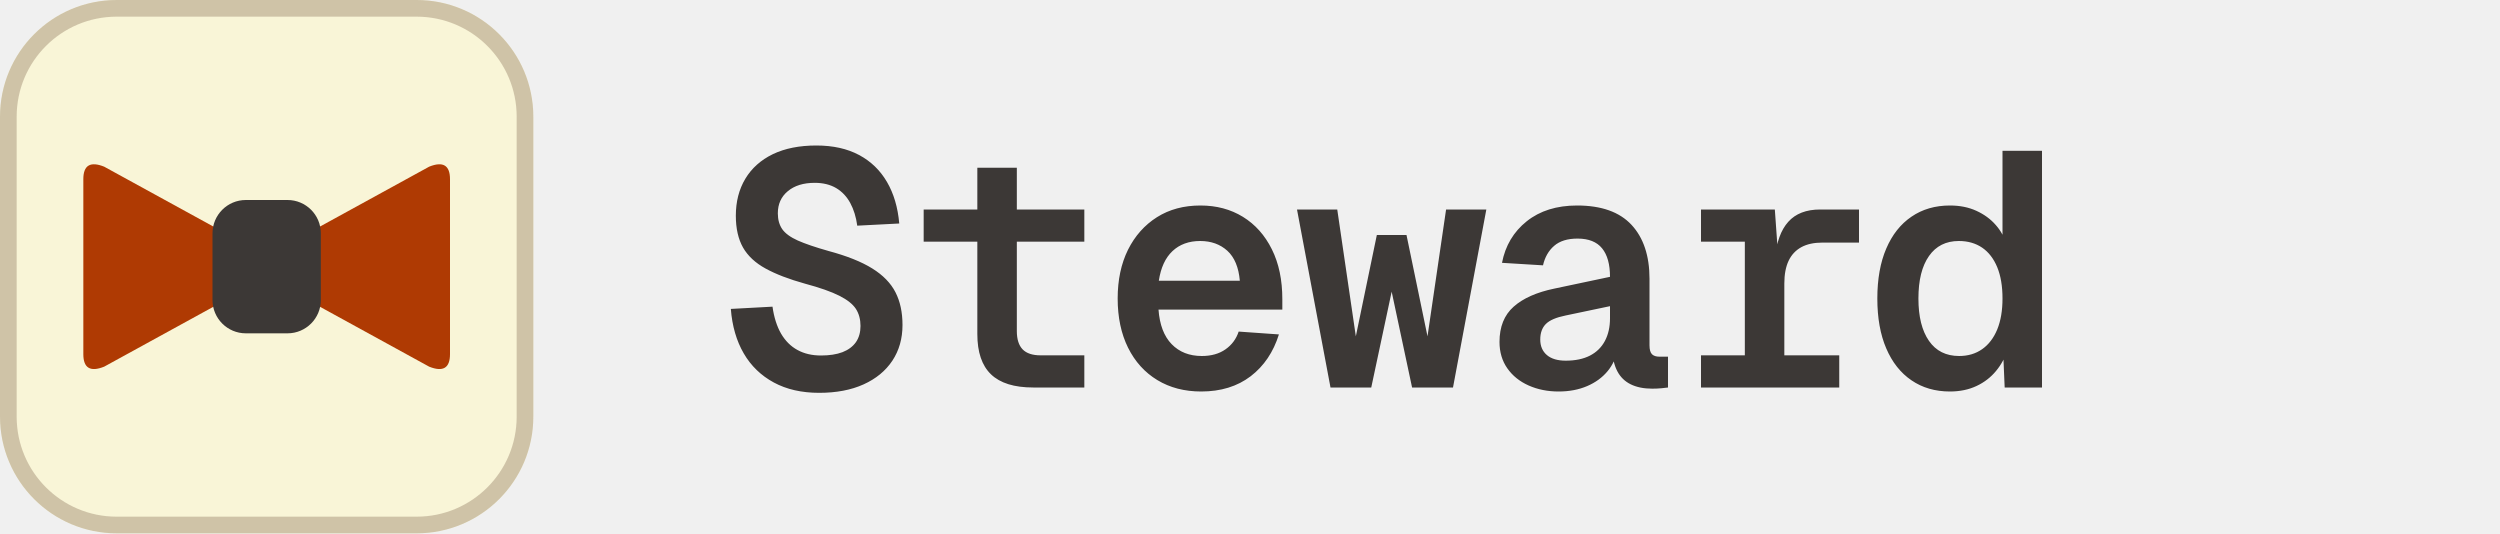
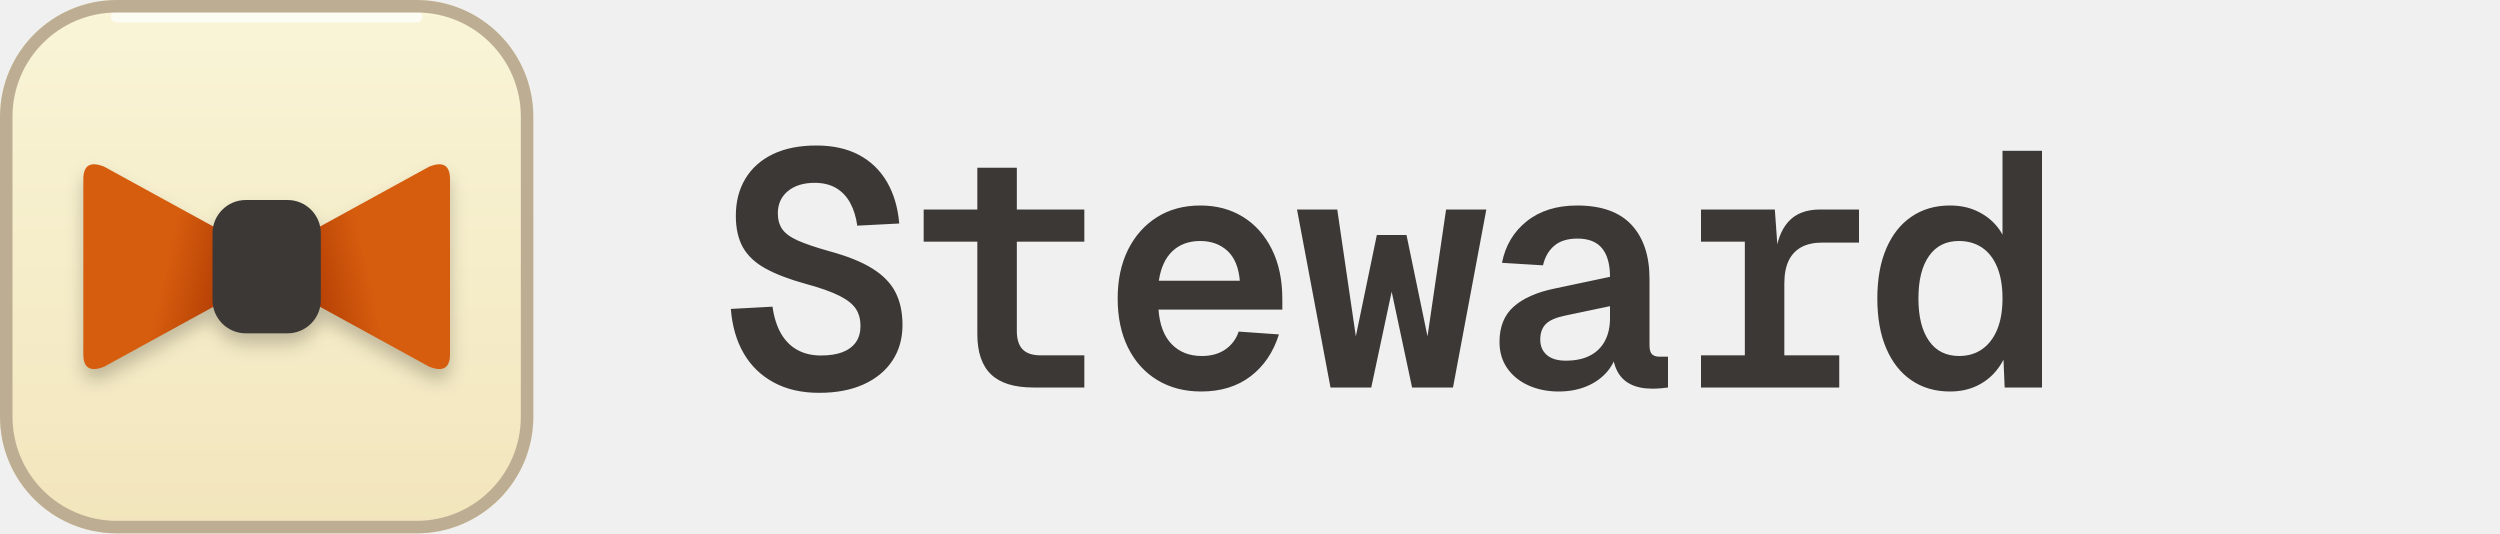
<svg xmlns="http://www.w3.org/2000/svg" viewBox="0 0 300 64" width="300" height="64" role="img" aria-label="Steward">
-   <rect width="64" height="64" rx="14" fill="#f9f5d7" />
-   <rect x="1" y="1" width="62" height="62" rx="13" fill="none" stroke="#bdae93" stroke-width="2" opacity="0.7" />
-   <path d="M10 21.5 Q10 19 12.5 20 L28 28.5 L28 35.5 L12.5 44 Q10 45 10 42.5 Z" fill="#af3a03" />
-   <path d="M54 21.5 Q54 19 51.5 20 L36 28.5 L36 35.5 L51.5 44 Q54 45 54 42.5 Z" fill="#af3a03" />
+   <defs>
+     <linearGradient id="wl" gradientUnits="userSpaceOnUse" x1="10" y1="30" x2="28" y2="34">
+       <stop offset="0" stop-color="#d65d0e" />
+       <stop offset="0.55" stop-color="#d65d0e" />
+       <stop offset="1" stop-color="#af3a03" />
+     </linearGradient>
+     <linearGradient id="wr" gradientUnits="userSpaceOnUse" x1="54" y1="30" x2="36" y2="34">
+       <stop offset="0" stop-color="#d65d0e" />
+       <stop offset="0.55" stop-color="#d65d0e" />
+       <stop offset="1" stop-color="#af3a03" />
+     </linearGradient>
+     <linearGradient id="tl" gradientUnits="userSpaceOnUse" x1="32" y1="0" x2="32" y2="64">
+       <stop offset="0" stop-color="#f9f5d7" />
+       <stop offset="1" stop-color="#f2e5bc" />
+     </linearGradient>
+     <clipPath id="cc">
+       <rect width="64" height="64" rx="14" />
+     </clipPath>
+     <filter id="cs" x="-30%" y="-30%" width="160%" height="160%">
+       <feGaussianBlur stdDeviation="1" />
+     </filter>
+   </defs>
+   <rect width="64" height="64" rx="14" fill="url(#tl)" />
+   <path d="M14 2 H50" stroke="#ffffff" stroke-opacity="0.7" stroke-width="1.4" stroke-linecap="round" fill="none" />
+   <rect x="0.75" y="0.75" width="62.5" height="62.5" rx="13.25" fill="none" stroke="#bdae93" stroke-width="1.5" />
+   <g clip-path="url(#cc)" filter="url(#cs)" opacity="0.22" transform="translate(0 1.3)">
+     <path d="M10 21.5 Q10 19 12.5 20 L28 28.5 L28 35.5 L12.5 44 Q10 45 10 42.5 Z" fill="#000" />
+     <path d="M54 21.5 Q54 19 51.5 20 L36 28.5 L36 35.5 L51.5 44 Q54 45 54 42.5 Z" fill="#000" />
+     <rect x="25.5" y="24" width="13" height="16" rx="4" fill="#000" />
+   </g>
+   <path d="M10 21.5 Q10 19 12.5 20 L28 28.5 L28 35.5 L12.5 44 Q10 45 10 42.5 Z" fill="url(#wl)" />
+   <path d="M54 21.5 Q54 19 51.5 20 L36 28.5 L36 35.5 L51.5 44 Q54 45 54 42.5 Z" fill="url(#wr)" />
  <rect x="25.5" y="24" width="13" height="16" rx="4" fill="#3c3836" />
  <path d="M98.30 47.14Q95.15 47.14 92.86 45.90Q90.56 44.66 89.25 42.41Q87.94 40.16 87.70 37.07L92.70 36.80Q92.97 38.72 93.73 40.04Q94.50 41.35 95.70 42.00Q96.90 42.66 98.52 42.66Q100.04 42.66 101.10 42.26Q102.15 41.85 102.71 41.06Q103.26 40.26 103.26 39.12Q103.26 37.93 102.71 37.07Q102.15 36.21 100.72 35.49Q99.28 34.76 96.60 34.04Q93.72 33.24 91.88 32.23Q90.03 31.22 89.16 29.70Q88.30 28.17 88.30 25.89Q88.30 23.35 89.44 21.45Q90.58 19.55 92.74 18.50Q94.91 17.46 97.96 17.46Q100.96 17.46 103.09 18.60Q105.22 19.74 106.44 21.84Q107.66 23.93 107.91 26.82L102.87 27.08Q102.66 25.52 102.03 24.36Q101.40 23.20 100.34 22.57Q99.27 21.94 97.77 21.94Q95.74 21.94 94.54 22.94Q93.34 23.93 93.34 25.60Q93.34 26.73 93.87 27.50Q94.40 28.26 95.73 28.86Q97.06 29.45 99.43 30.12Q102.74 31.01 104.68 32.22Q106.62 33.43 107.46 35.08Q108.30 36.72 108.30 39.00Q108.30 41.45 107.08 43.29Q105.86 45.12 103.62 46.13Q101.38 47.14 98.30 47.14Z M123.99 46.50Q120.56 46.50 118.92 44.92Q117.28 43.35 117.28 40.08V20.13H122.02V39.73Q122.02 41.21 122.72 41.93Q123.42 42.64 124.86 42.64H130.12V46.50ZM110.84 29.00V25.14H130.12V29.00Z M144.14 46.98Q141.14 46.98 138.88 45.61Q136.62 44.24 135.37 41.73Q134.12 39.21 134.12 35.82Q134.12 32.48 135.36 29.97Q136.61 27.47 138.84 26.06Q141.06 24.66 144.05 24.66Q146.94 24.66 149.15 26.02Q151.37 27.39 152.62 29.91Q153.88 32.43 153.88 35.91V37.15H139.02Q139.22 39.88 140.60 41.30Q141.98 42.72 144.22 42.72Q145.92 42.72 147.06 41.92Q148.20 41.12 148.64 39.79L153.47 40.13Q152.47 43.32 150.08 45.15Q147.68 46.98 144.14 46.98ZM139.06 33.69H148.78Q148.57 31.27 147.28 30.09Q145.99 28.92 144.02 28.92Q141.99 28.92 140.70 30.13Q139.41 31.34 139.06 33.69Z M159.66 46.50 155.64 25.14H160.47L162.70 40.36L165.22 28.20H168.78L171.30 40.36L173.53 25.14H178.36L174.36 46.50H169.45L167.00 35.00L164.55 46.50Z M187.04 46.98Q185.06 46.98 183.44 46.26Q181.82 45.54 180.88 44.20Q179.94 42.86 179.94 41.03Q179.94 38.31 181.64 36.80Q183.34 35.29 186.53 34.63L193.20 33.22Q193.20 30.96 192.25 29.80Q191.30 28.63 189.31 28.63Q187.50 28.63 186.50 29.50Q185.50 30.36 185.16 31.84L180.24 31.54Q180.84 28.44 183.21 26.55Q185.58 24.66 189.25 24.66Q193.62 24.66 195.78 26.98Q197.94 29.31 197.94 33.46V41.43Q197.94 42.21 198.24 42.51Q198.54 42.80 199.12 42.80H200.16V46.50Q199.92 46.54 199.38 46.59Q198.83 46.64 198.27 46.64Q196.75 46.64 195.69 46.12Q194.63 45.60 194.08 44.55Q193.53 43.50 193.47 41.96H194.08Q193.86 43.38 192.92 44.53Q191.97 45.68 190.46 46.33Q188.94 46.98 187.04 46.98ZM187.89 43.28Q189.62 43.28 190.80 42.67Q191.98 42.06 192.59 40.91Q193.20 39.76 193.20 38.20V36.74L187.87 37.86Q186.18 38.20 185.50 38.88Q184.83 39.56 184.83 40.74Q184.83 41.93 185.63 42.61Q186.42 43.28 187.89 43.28Z M204.12 46.50V42.64H211.47L209.38 44.71V26.91L211.47 29.00H204.12V25.14H212.98L213.42 31.33L213.00 31.00Q213.27 28.09 214.59 26.62Q215.91 25.14 218.42 25.14H223.08V29.11H218.70Q217.17 29.11 216.16 29.66Q215.14 30.22 214.63 31.30Q214.12 32.39 214.12 34.02V44.71L212.06 42.64H220.71V46.50Z M233.99 46.98Q231.34 46.98 229.38 45.64Q227.42 44.31 226.35 41.81Q225.28 39.32 225.28 35.82Q225.28 32.32 226.35 29.83Q227.42 27.33 229.38 26.00Q231.34 24.66 233.99 24.66Q235.78 24.66 237.17 25.30Q238.57 25.94 239.49 27.00Q240.42 28.05 240.74 29.32L240.30 30.21V18.10H245.04V46.50H240.56L240.33 41.11L240.91 41.92Q240.48 43.37 239.52 44.52Q238.57 45.67 237.18 46.32Q235.78 46.98 233.99 46.98ZM235.10 42.72Q236.69 42.72 237.86 41.90Q239.03 41.08 239.67 39.53Q240.30 37.98 240.30 35.82Q240.30 33.61 239.67 32.07Q239.03 30.52 237.86 29.72Q236.68 28.92 235.06 28.92Q232.74 28.92 231.48 30.72Q230.21 32.52 230.21 35.82Q230.21 39.09 231.48 40.91Q232.74 42.72 235.10 42.72Z" fill="#3c3836" />
</svg>
